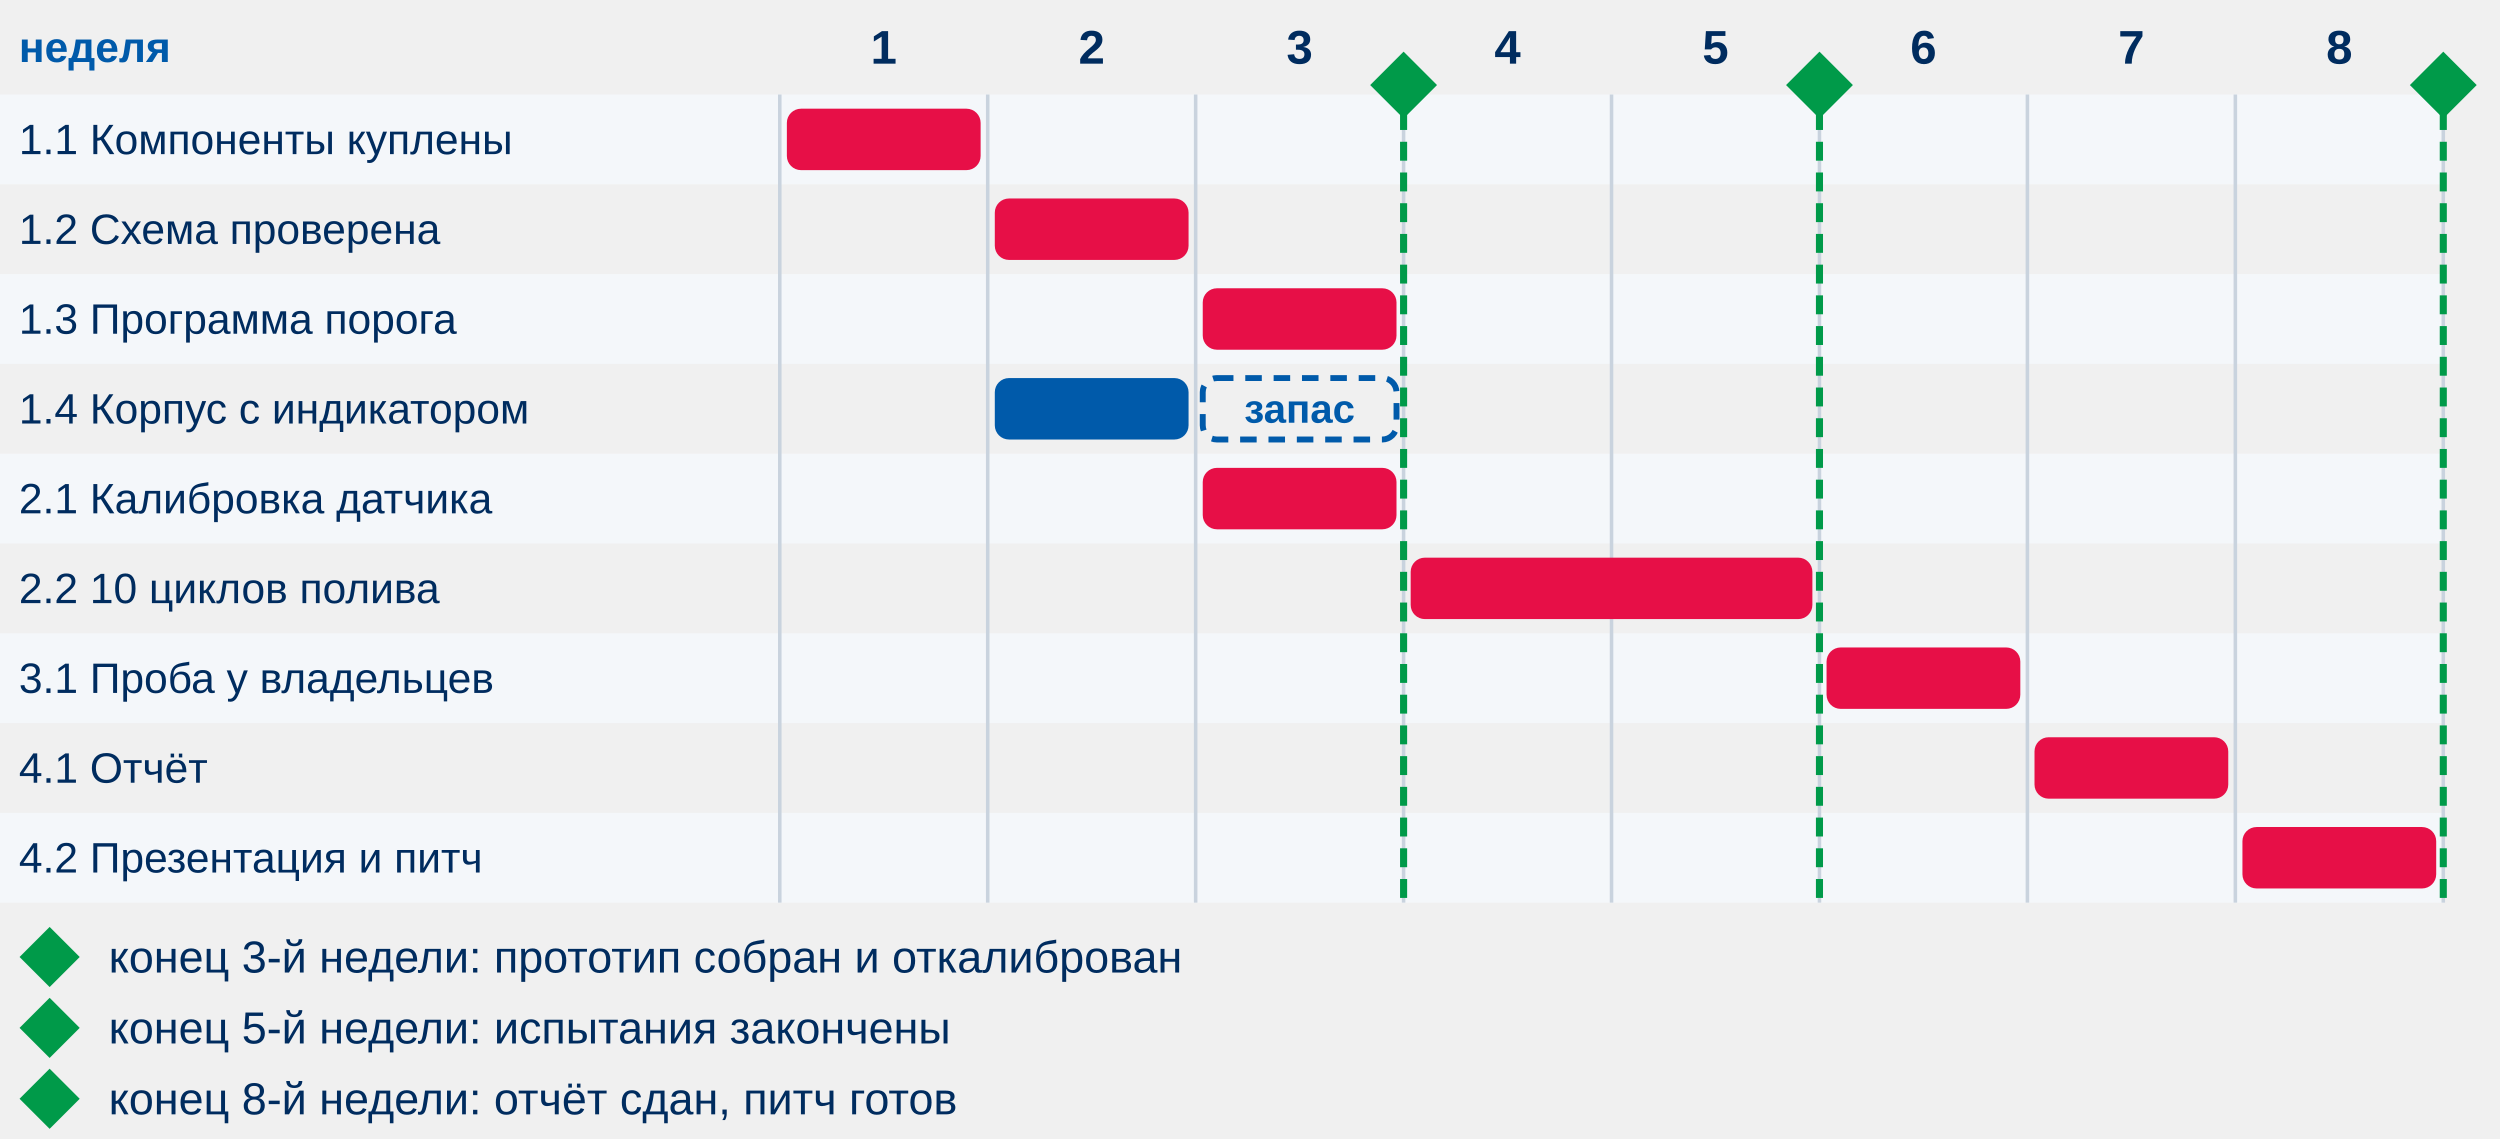
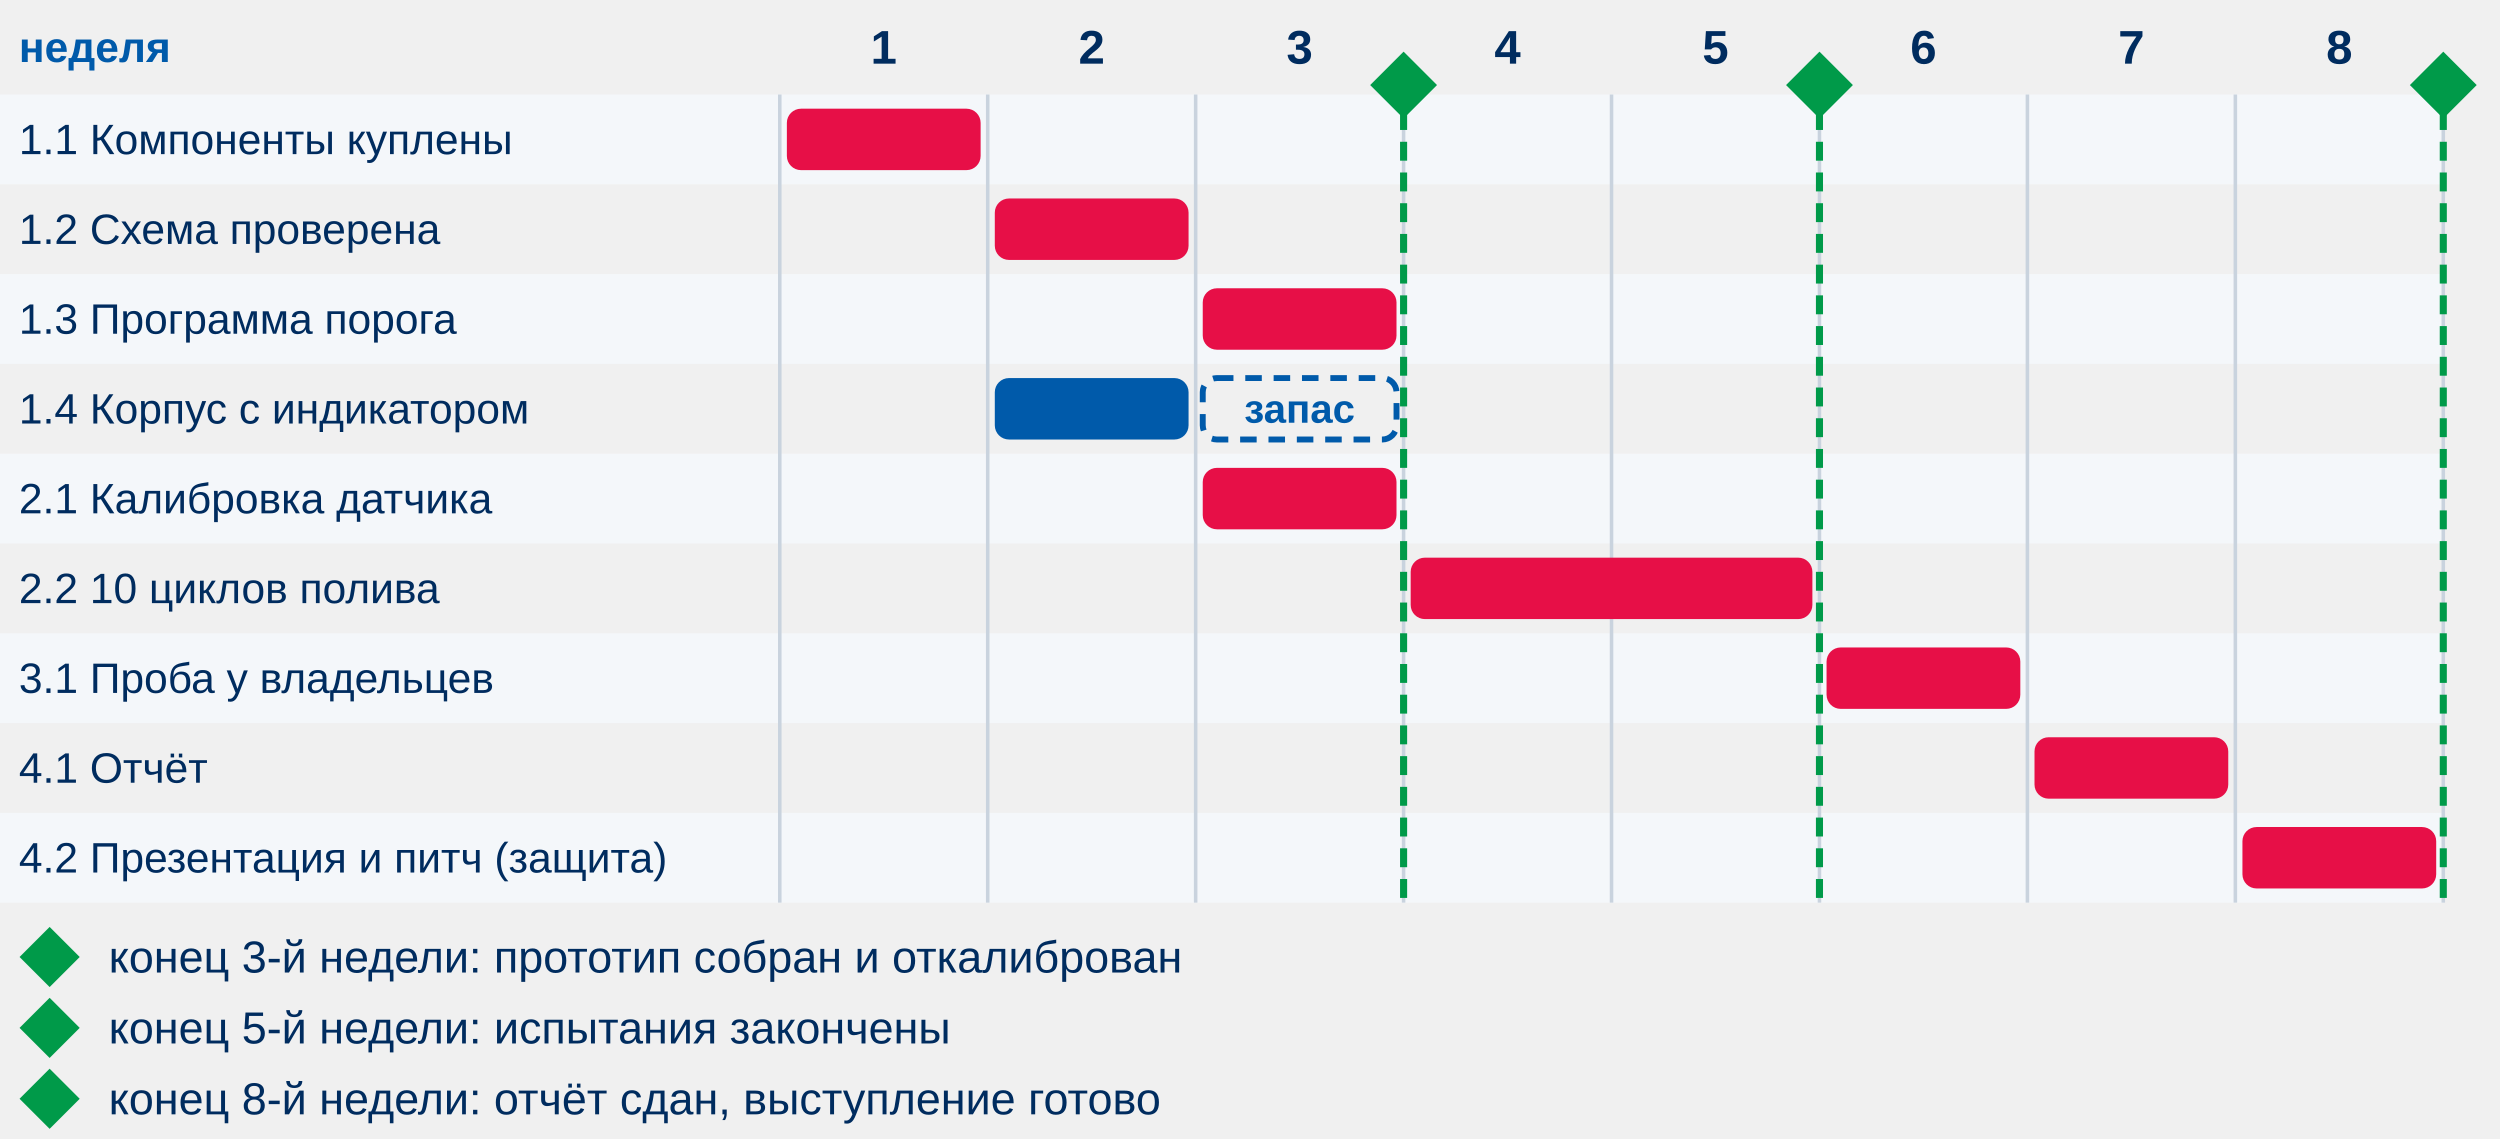
<svg xmlns="http://www.w3.org/2000/svg" viewBox="0 0 1058 482" width="1058" height="482">
  <defs>
    <marker id="ai" markerWidth="12" markerHeight="10" refX="11" refY="5" orient="auto">
      <path d="M0,0 L12,5 L0,10 z" fill="#002C5F" />
    </marker>
    <marker id="ab" markerWidth="12" markerHeight="10" refX="11" refY="5" orient="auto">
      <path d="M0,0 L12,5 L0,10 z" fill="#005AAA" />
    </marker>
    <marker id="ar" markerWidth="12" markerHeight="10" refX="11" refY="5" orient="auto">
      <path d="M0,0 L12,5 L0,10 z" fill="#E70F47" />
    </marker>
    <marker id="ag" markerWidth="12" markerHeight="10" refX="11" refY="5" orient="auto">
      <path d="M0,0 L12,5 L0,10 z" fill="#009A49" />
    </marker>
    <marker id="aw" markerWidth="12" markerHeight="10" refX="11" refY="5" orient="auto">
      <path d="M0,0 L12,5 L0,10 z" fill="#FFFFFF" />
    </marker>
    <marker id="ad" markerWidth="12" markerHeight="10" refX="11" refY="5" orient="auto">
      <path d="M0,0 L12,5 L0,10 z" fill="#242834" />
    </marker>
  </defs>
  <text x="8" y="20.0" text-anchor="start" dominant-baseline="central" font-family="Arial, Helvetica, sans-serif" font-size="18" fill="#005AAA" font-weight="700" font-style="normal" opacity="1">неделя</text>
  <text x="374.0" y="20.0" text-anchor="middle" dominant-baseline="central" font-family="Arial, Helvetica, sans-serif" font-size="20" fill="#002C5F" font-weight="700" font-style="normal" opacity="1">1</text>
  <text x="462.0" y="20.0" text-anchor="middle" dominant-baseline="central" font-family="Arial, Helvetica, sans-serif" font-size="20" fill="#002C5F" font-weight="700" font-style="normal" opacity="1">2</text>
  <text x="550.0" y="20.0" text-anchor="middle" dominant-baseline="central" font-family="Arial, Helvetica, sans-serif" font-size="20" fill="#002C5F" font-weight="700" font-style="normal" opacity="1">3</text>
  <text x="638.0" y="20.0" text-anchor="middle" dominant-baseline="central" font-family="Arial, Helvetica, sans-serif" font-size="20" fill="#002C5F" font-weight="700" font-style="normal" opacity="1">4</text>
  <text x="726.0" y="20.0" text-anchor="middle" dominant-baseline="central" font-family="Arial, Helvetica, sans-serif" font-size="20" fill="#002C5F" font-weight="700" font-style="normal" opacity="1">5</text>
  <text x="814.0" y="20.0" text-anchor="middle" dominant-baseline="central" font-family="Arial, Helvetica, sans-serif" font-size="20" fill="#002C5F" font-weight="700" font-style="normal" opacity="1">6</text>
  <text x="902.0" y="20.0" text-anchor="middle" dominant-baseline="central" font-family="Arial, Helvetica, sans-serif" font-size="20" fill="#002C5F" font-weight="700" font-style="normal" opacity="1">7</text>
  <text x="990.0" y="20.0" text-anchor="middle" dominant-baseline="central" font-family="Arial, Helvetica, sans-serif" font-size="20" fill="#002C5F" font-weight="700" font-style="normal" opacity="1">8</text>
  <rect x="0" y="40" width="1034" height="38" fill="#F4F7FA" />
  <text x="8" y="59.0" text-anchor="start" dominant-baseline="central" font-family="Arial, Helvetica, sans-serif" font-size="18" fill="#002C5F" font-weight="400" font-style="normal" opacity="1">1.1 Компоненты куплены</text>
  <text x="8" y="97.0" text-anchor="start" dominant-baseline="central" font-family="Arial, Helvetica, sans-serif" font-size="18" fill="#002C5F" font-weight="400" font-style="normal" opacity="1">1.2 Схема проверена</text>
  <rect x="0" y="116" width="1034" height="38" fill="#F4F7FA" />
  <text x="8" y="135.0" text-anchor="start" dominant-baseline="central" font-family="Arial, Helvetica, sans-serif" font-size="18" fill="#002C5F" font-weight="400" font-style="normal" opacity="1">1.3 Программа порога</text>
  <text x="8" y="173.0" text-anchor="start" dominant-baseline="central" font-family="Arial, Helvetica, sans-serif" font-size="18" fill="#002C5F" font-weight="400" font-style="normal" opacity="1">1.4 Корпус с индикатором</text>
  <rect x="0" y="192" width="1034" height="38" fill="#F4F7FA" />
  <text x="8" y="211.0" text-anchor="start" dominant-baseline="central" font-family="Arial, Helvetica, sans-serif" font-size="18" fill="#002C5F" font-weight="400" font-style="normal" opacity="1">2.1 Калибровка датчика</text>
  <text x="8" y="249.0" text-anchor="start" dominant-baseline="central" font-family="Arial, Helvetica, sans-serif" font-size="18" fill="#002C5F" font-weight="400" font-style="normal" opacity="1">2.2 10 циклов полива</text>
  <rect x="0" y="268" width="1034" height="38" fill="#F4F7FA" />
  <text x="8" y="287.0" text-anchor="start" dominant-baseline="central" font-family="Arial, Helvetica, sans-serif" font-size="18" fill="#002C5F" font-weight="400" font-style="normal" opacity="1">3.1 Проба у владельцев</text>
  <text x="8" y="325.0" text-anchor="start" dominant-baseline="central" font-family="Arial, Helvetica, sans-serif" font-size="18" fill="#002C5F" font-weight="400" font-style="normal" opacity="1">4.1 Отчёт</text>
  <rect x="0" y="344" width="1034" height="38" fill="#F4F7FA" />
-   <text x="8" y="363.0" text-anchor="start" dominant-baseline="central" font-family="Arial, Helvetica, sans-serif" font-size="18" fill="#002C5F" font-weight="400" font-style="normal" opacity="1">4.2 Презентация и питч</text>
+   <text x="8" y="363.0" text-anchor="start" dominant-baseline="central" font-family="Arial, Helvetica, sans-serif" font-size="18" fill="#002C5F" font-weight="400" font-style="normal" opacity="1">4.2 Презентация и питч (защита)</text>
  <line x1="330" y1="40" x2="330" y2="382" stroke="#C9D3DE" stroke-width="1.5" />
  <line x1="418" y1="40" x2="418" y2="382" stroke="#C9D3DE" stroke-width="1.5" />
  <line x1="506" y1="40" x2="506" y2="382" stroke="#C9D3DE" stroke-width="1.5" />
  <line x1="594" y1="40" x2="594" y2="382" stroke="#C9D3DE" stroke-width="1.5" />
  <line x1="682" y1="40" x2="682" y2="382" stroke="#C9D3DE" stroke-width="1.5" />
  <line x1="770" y1="40" x2="770" y2="382" stroke="#C9D3DE" stroke-width="1.5" />
  <line x1="858" y1="40" x2="858" y2="382" stroke="#C9D3DE" stroke-width="1.5" />
  <line x1="946" y1="40" x2="946" y2="382" stroke="#C9D3DE" stroke-width="1.5" />
  <line x1="1034" y1="40" x2="1034" y2="382" stroke="#C9D3DE" stroke-width="1.5" />
  <rect x="333" y="46.0" width="82" height="26" rx="6" fill="#E70F47" />
  <rect x="421" y="84.0" width="82" height="26" rx="6" fill="#E70F47" />
  <rect x="509" y="122.0" width="82" height="26" rx="6" fill="#E70F47" />
  <rect x="421" y="160.0" width="82" height="26" rx="6" fill="#005AAA" />
  <rect x="509" y="160.0" width="82" height="26" rx="6" fill="none" stroke="#005AAA" stroke-width="2.5" stroke-dasharray="7 5" />
  <text x="550.0" y="173.0" text-anchor="middle" dominant-baseline="central" font-family="Arial, Helvetica, sans-serif" font-size="17" fill="#005AAA" font-weight="700" font-style="normal" opacity="1">запас</text>
  <rect x="509" y="198.0" width="82" height="26" rx="6" fill="#E70F47" />
  <rect x="597" y="236.0" width="170" height="26" rx="6" fill="#E70F47" />
  <rect x="773" y="274.0" width="82" height="26" rx="6" fill="#E70F47" />
  <rect x="861" y="312.0" width="82" height="26" rx="6" fill="#E70F47" />
  <rect x="949" y="350.0" width="82" height="26" rx="6" fill="#E70F47" />
  <line x1="594" y1="34" x2="594" y2="382" stroke="#009A49" stroke-width="3" stroke-dasharray="8 5" />
  <rect x="584" y="26" width="20" height="20" fill="#009A49" transform="rotate(45 594 36)" />
  <rect x="12" y="396" width="18" height="18" fill="#009A49" transform="rotate(45 21 405)" />
  <text x="46" y="405.0" text-anchor="start" dominant-baseline="central" font-family="Arial, Helvetica, sans-serif" font-size="19" fill="#002C5F" font-weight="400" font-style="normal" opacity="1">конец 3-й недели: прототип собран и откалиброван</text>
  <line x1="770" y1="34" x2="770" y2="382" stroke="#009A49" stroke-width="3" stroke-dasharray="8 5" />
  <rect x="760" y="26" width="20" height="20" fill="#009A49" transform="rotate(45 770 36)" />
  <rect x="12" y="426" width="18" height="18" fill="#009A49" transform="rotate(45 21 435)" />
  <text x="46" y="435.0" text-anchor="start" dominant-baseline="central" font-family="Arial, Helvetica, sans-serif" font-size="19" fill="#002C5F" font-weight="400" font-style="normal" opacity="1">конец 5-й недели: испытания закончены</text>
  <line x1="1034" y1="34" x2="1034" y2="382" stroke="#009A49" stroke-width="3" stroke-dasharray="8 5" />
  <rect x="1024" y="26" width="20" height="20" fill="#009A49" transform="rotate(45 1034 36)" />
  <rect x="12" y="456" width="18" height="18" fill="#009A49" transform="rotate(45 21 465)" />
-   <text x="46" y="465.0" text-anchor="start" dominant-baseline="central" font-family="Arial, Helvetica, sans-serif" font-size="19" fill="#002C5F" font-weight="400" font-style="normal" opacity="1">конец 8-й недели: отчёт сдан, питч готов</text>
+   <text x="46" y="465.0" text-anchor="start" dominant-baseline="central" font-family="Arial, Helvetica, sans-serif" font-size="19" fill="#002C5F" font-weight="400" font-style="normal" opacity="1">конец 8-й недели: отчёт сдан, выступление готово</text>
</svg>
